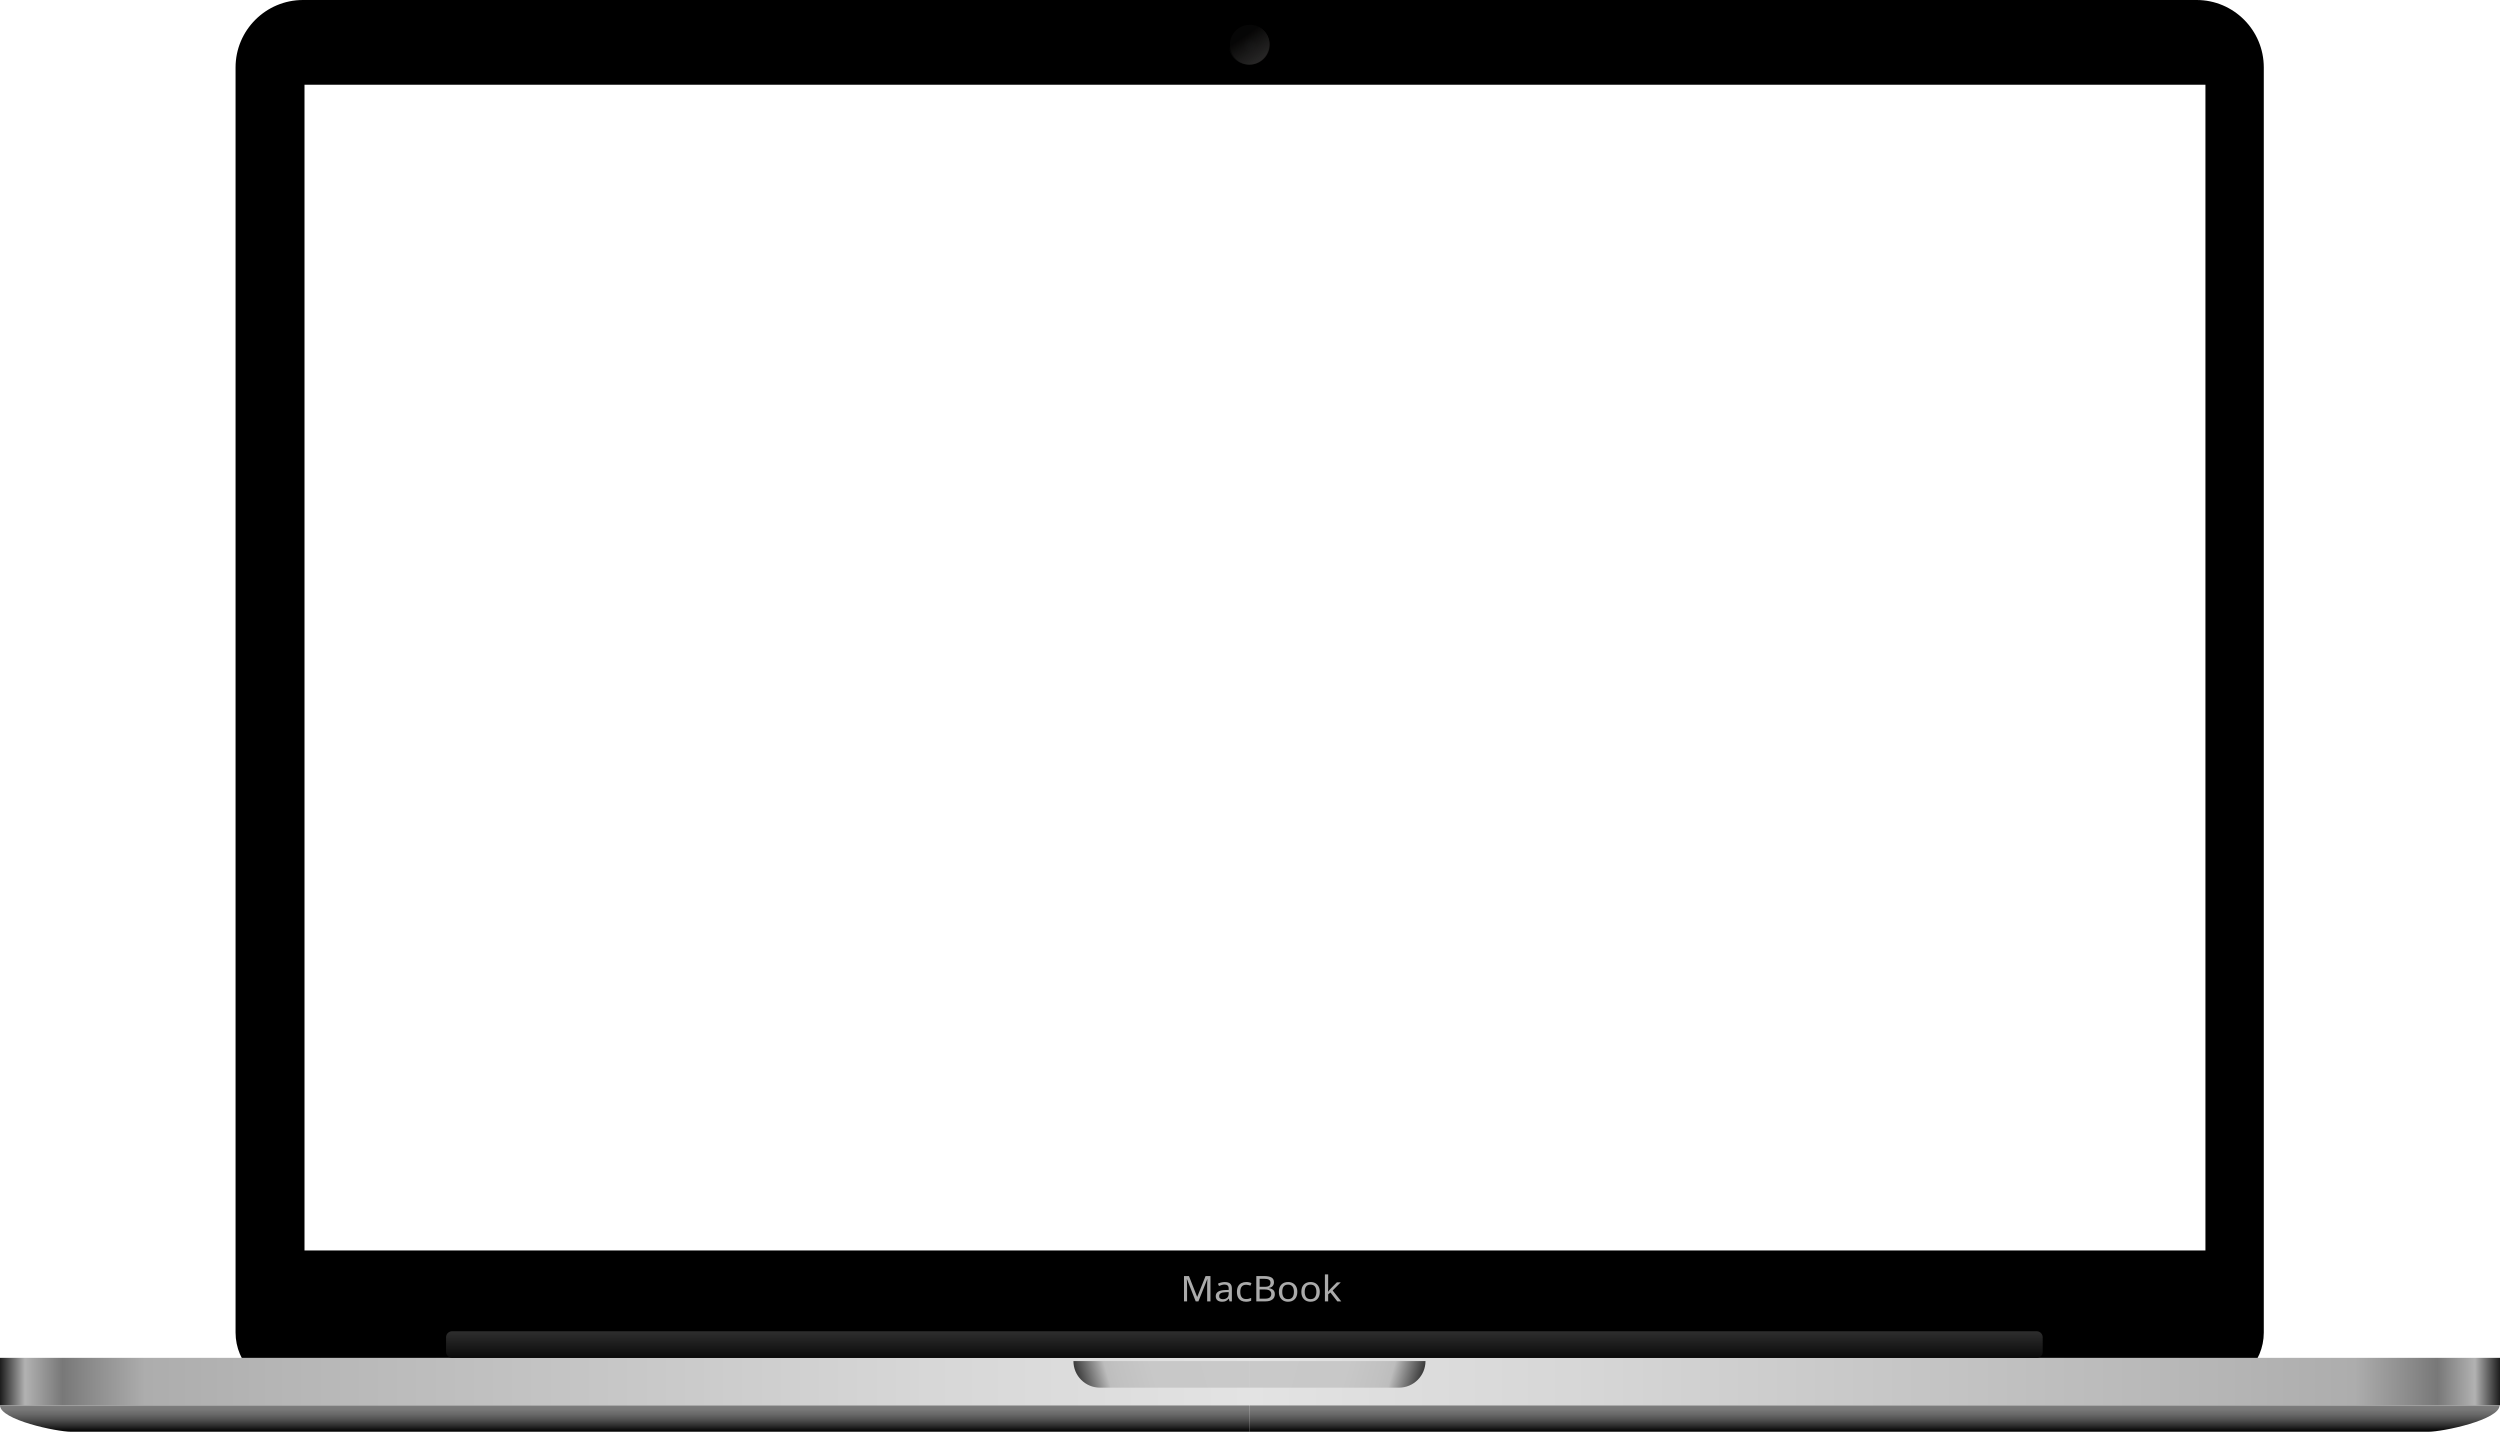
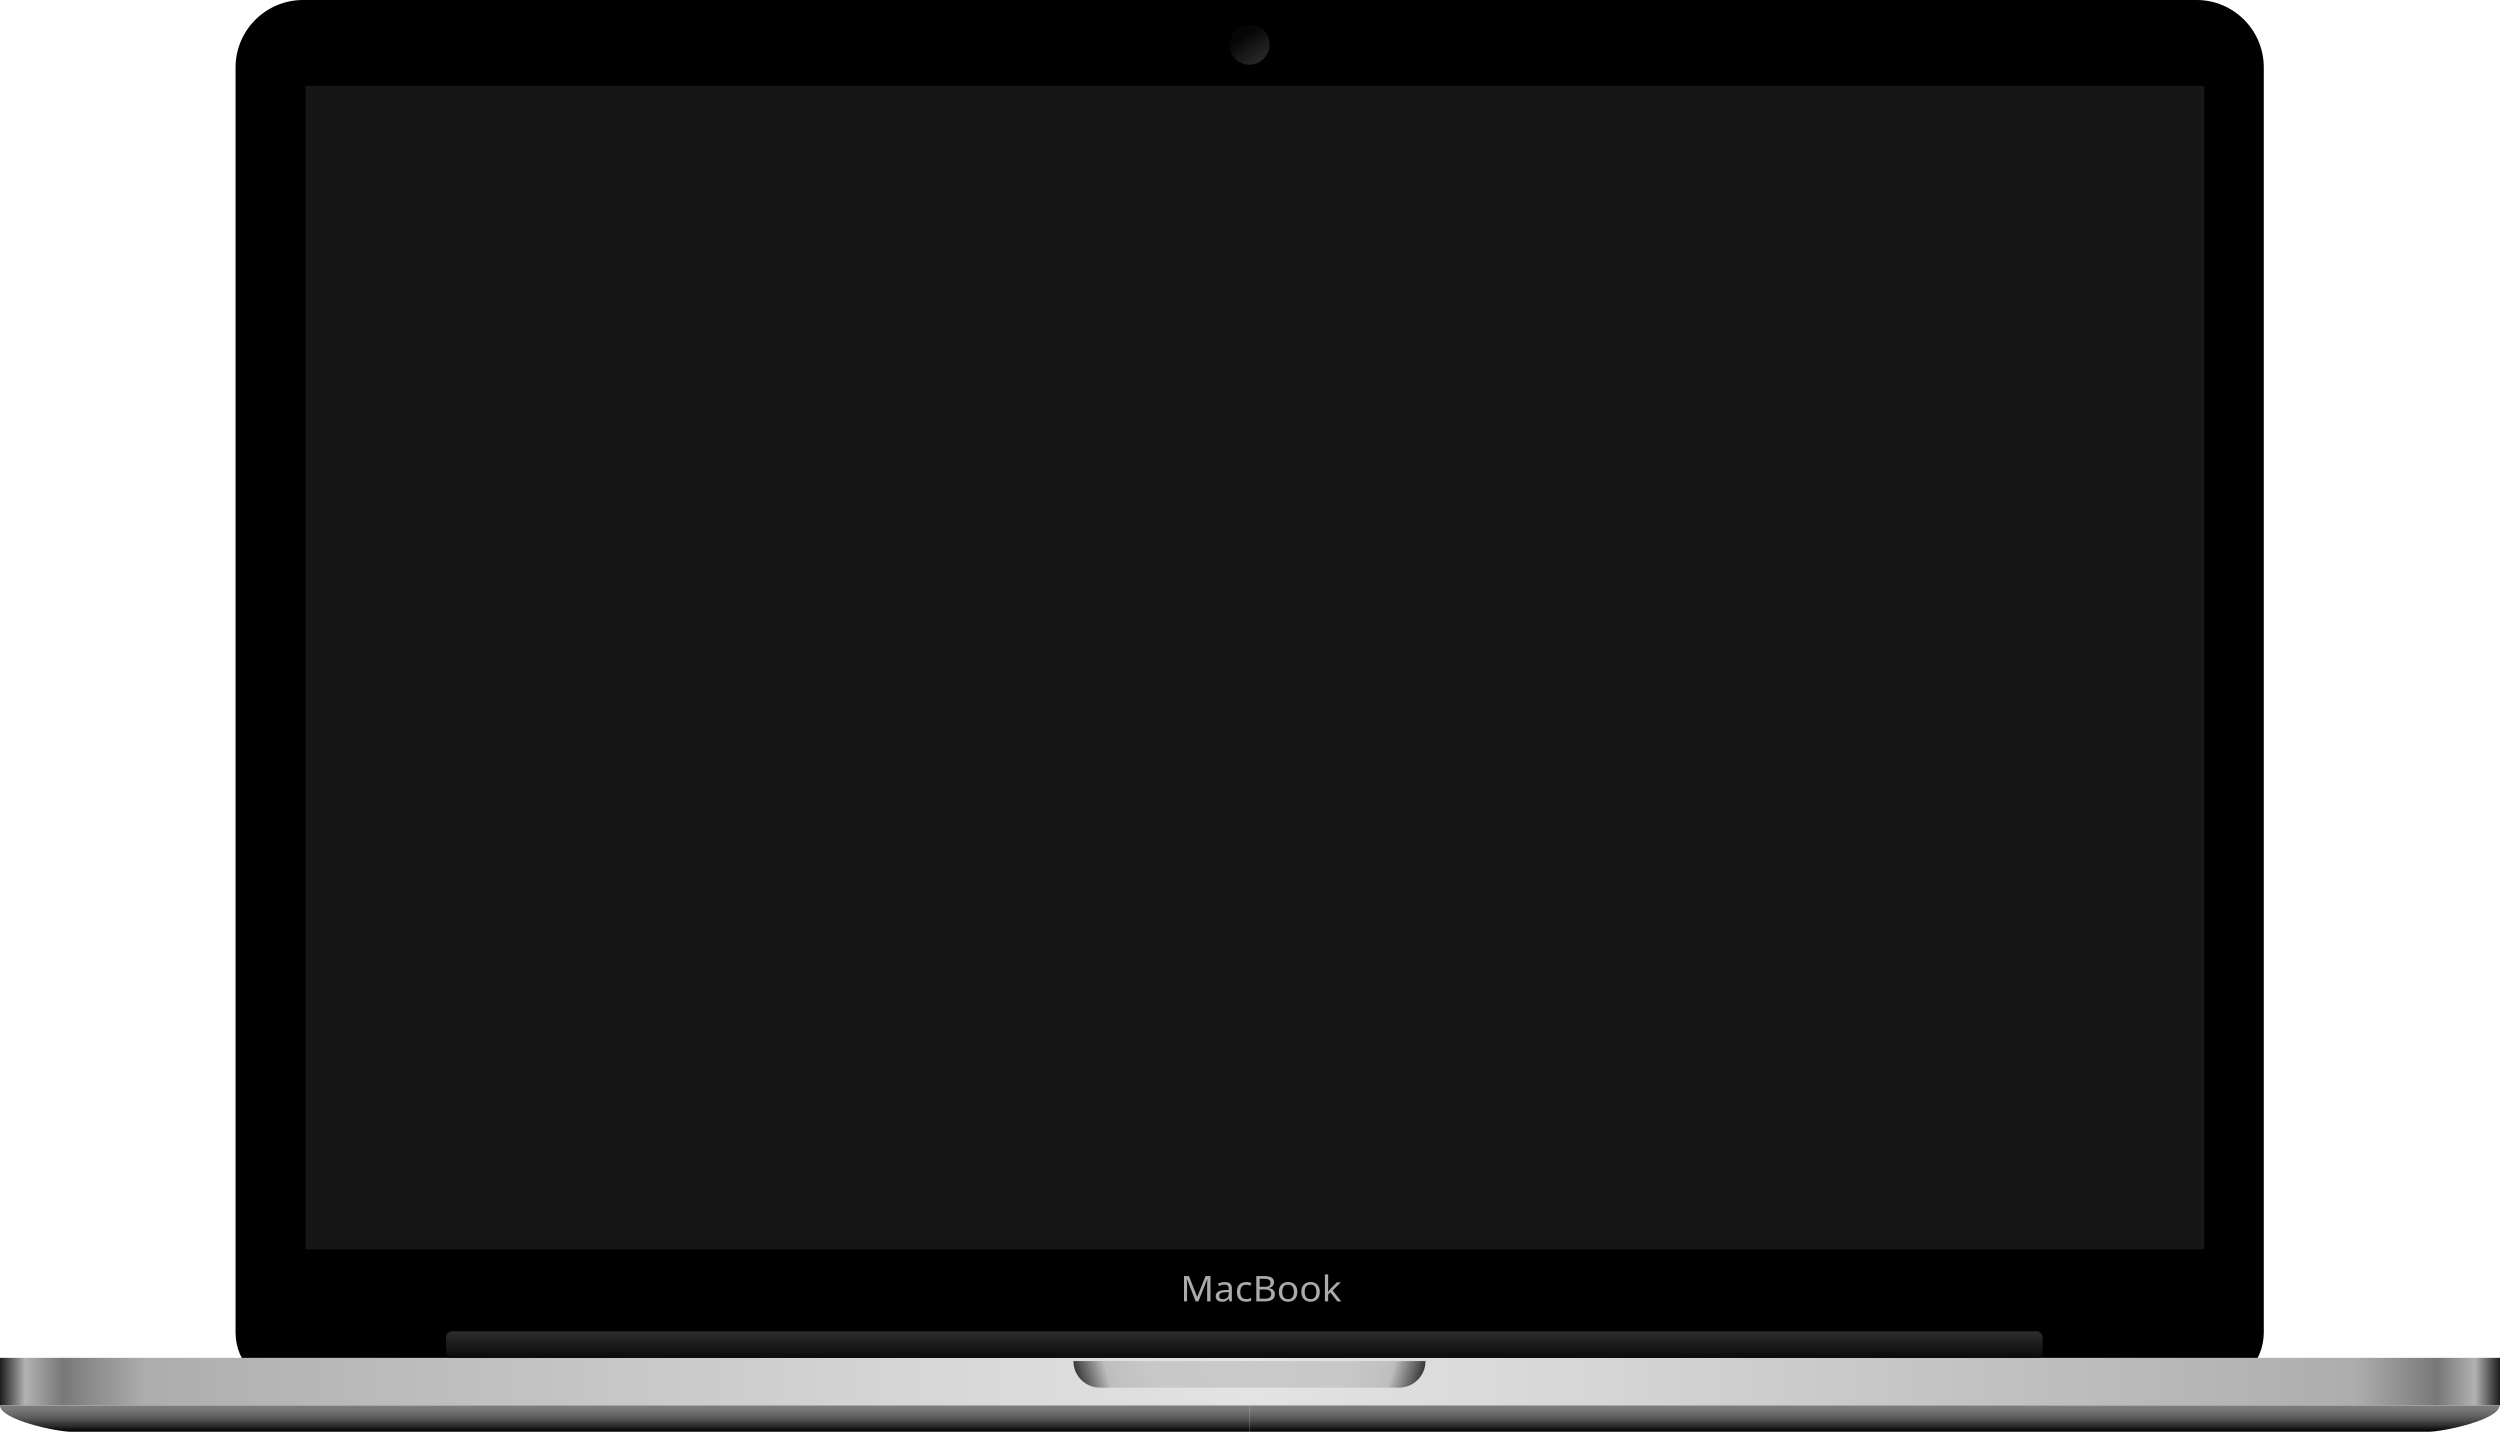
- <svg xmlns="http://www.w3.org/2000/svg" version="1.1" id="Слой_2" x="0px" y="0px" viewBox="0 0 1156.8 662.5" style="enable-background:new 0 0 1156.8 662.5;" xml:space="preserve">
+ <svg xmlns="http://www.w3.org/2000/svg" version="1.1" id="Слой_2_1_" x="0px" y="0px" viewBox="0 0 1156.8 662.5" style="enable-background:new 0 0 1156.8 662.5;" xml:space="preserve">
  <style type="text/css">
	.st0{fill:url(#SVGID_1_);}
	.st1{fill:url(#SVGID_2_);}
	.st2{fill:url(#SVGID_3_);}
	.st3{fill:url(#SVGID_4_);}
	.st4{fill:url(#SVGID_5_);}
	.st5{fill:url(#SVGID_6_);}
	.st6{fill:url(#SVGID_7_);}
	.st7{fill:url(#SVGID_8_);}
	.st8{fill:url(#SVGID_9_);}
	.st9{fill:#ABABAB;}
- 	.st10{font-family:'MyriadPro-Regular';}
+ 	.st10{font-family:'ArialMT';}
	.st11{font-size:16.401px;}
+ 	.st12{fill:#161616;stroke:#000000;stroke-miterlimit:10;}
</style>
-   <path d="M1016.4,0H140.2c-17.2,0-31.2,14-31.2,31.2v585.4c0,14.1,11.4,25.5,25.5,25.5H1022c14.1,0,25.5-11.4,25.5-25.5V31.2  C1047.5,14,1033.6,0,1016.4,0z M1020.5,578.6H140.9V39.2h879.6V578.6z" />
-   <linearGradient id="SVGID_1_" gradientUnits="userSpaceOnUse" x1="0" y1="639.324" x2="578.667" y2="639.324">
+   <path d="M1016.4,0H140.2C123,0,109,14,109,31.2v585.4c0,14.1,11.4,25.5,25.5,25.5H1022c14.1,0,25.5-11.4,25.5-25.5V31.2  C1047.5,14,1033.6,0,1016.4,0z M1020.5,578.6H140.9V39.2h879.6V578.6z" />
+   <linearGradient id="SVGID_1_" gradientUnits="userSpaceOnUse" x1="0" y1="22.699" x2="578.7" y2="22.699" gradientTransform="matrix(1 0 0 -1 0 661.9993)">
    <stop offset="0" style="stop-color:#1C1C1C" />
    <stop offset="2.000000e-02" style="stop-color:#B2B2B2" />
    <stop offset="5.000000e-02" style="stop-color:#787878" />
    <stop offset="7.001752e-02" style="stop-color:#898989" />
    <stop offset="0.116" style="stop-color:#ADADAD" />
    <stop offset="0.218" style="stop-color:#B5B5B5" />
    <stop offset="0.724" style="stop-color:#D6D6D6" />
    <stop offset="1" style="stop-color:#E3E3E3" />
  </linearGradient>
  <rect y="628.3" class="st0" width="578.7" height="22" />
-   <linearGradient id="SVGID_2_" gradientUnits="userSpaceOnUse" x1="500.942" y1="646.473" x2="576.826" y2="624.714">
+   <linearGradient id="SVGID_2_" gradientUnits="userSpaceOnUse" x1="500.967" y1="15.574" x2="576.83" y2="37.327" gradientTransform="matrix(1 0 0 -1 0 661.9993)">
    <stop offset="0" style="stop-color:#383838" />
    <stop offset="0.176" style="stop-color:#BDBDBD" />
    <stop offset="0.238" style="stop-color:#C1C1C1" />
    <stop offset="0.44" style="stop-color:#C8C8C8" />
    <stop offset="1" style="stop-color:#C9C9C9" />
  </linearGradient>
  <path class="st1" d="M578.3,642.1H509c-6.8,0-12.3-5.5-12.3-12.3l0,0h81.6V642.1z" />
-   <linearGradient id="SVGID_3_" gradientUnits="userSpaceOnUse" x1="289.15" y1="662.531" x2="289.15" y2="650.322">
+   <linearGradient id="SVGID_3_" gradientUnits="userSpaceOnUse" x1="289.15" y1="-0.532" x2="289.15" y2="11.668" gradientTransform="matrix(1 0 0 -1 0 661.9993)">
    <stop offset="0" style="stop-color:#000000" />
    <stop offset="0.228" style="stop-color:#2C2C2C" />
    <stop offset="0.45" style="stop-color:#4F4F4F" />
    <stop offset="0.658" style="stop-color:#686868" />
    <stop offset="0.848" style="stop-color:#787878" />
    <stop offset="1" style="stop-color:#7D7D7D" />
  </linearGradient>
-   <path class="st2" d="M578.3,662.5H32.9c-6.7,0-32.9-5.5-32.9-12.2v0h578.3V662.5z" />
-   <linearGradient id="SVGID_4_" gradientUnits="userSpaceOnUse" x1="-416.117" y1="639.324" x2="162.55" y2="639.324" gradientTransform="matrix(-1 0 0 1 740.6671 0)">
+   <path class="st2" d="M578.3,662.5H32.9C26.2,662.5,0,657,0,650.3l0,0h578.3V662.5z" />
+   <linearGradient id="SVGID_4_" gradientUnits="userSpaceOnUse" x1="-540.133" y1="22.699" x2="38.567" y2="22.699" gradientTransform="matrix(-1 0 0 -1 616.6671 661.9993)">
    <stop offset="0" style="stop-color:#1C1C1C" />
    <stop offset="2.000000e-02" style="stop-color:#B2B2B2" />
    <stop offset="5.000000e-02" style="stop-color:#787878" />
    <stop offset="7.001752e-02" style="stop-color:#898989" />
    <stop offset="0.116" style="stop-color:#ADADAD" />
    <stop offset="0.218" style="stop-color:#B5B5B5" />
    <stop offset="0.724" style="stop-color:#D6D6D6" />
    <stop offset="1" style="stop-color:#E3E3E3" />
  </linearGradient>
  <polygon class="st3" points="578.1,650.3 1156.8,650.3 1156.8,628.3 578.1,628.3 " />
-   <linearGradient id="SVGID_5_" gradientUnits="userSpaceOnUse" x1="109.269" y1="646.473" x2="185.154" y2="624.714" gradientTransform="matrix(-1 0 0 1 764.6671 0)">
+   <linearGradient id="SVGID_5_" gradientUnits="userSpaceOnUse" x1="-14.666" y1="15.574" x2="61.197" y2="37.327" gradientTransform="matrix(-1 0 0 -1 640.6671 661.9993)">
    <stop offset="0" style="stop-color:#383838" />
    <stop offset="0.176" style="stop-color:#BDBDBD" />
    <stop offset="0.238" style="stop-color:#C1C1C1" />
    <stop offset="0.44" style="stop-color:#C8C8C8" />
    <stop offset="1" style="stop-color:#C9C9C9" />
  </linearGradient>
  <path class="st4" d="M578,642.1h69.3c6.8,0,12.3-5.5,12.3-12.3l0,0H578V642.1z" />
-   <radialGradient id="SVGID_6_" cx="578.514" cy="20.507" r="8.966" gradientTransform="matrix(1.0243 0 0 1.0243 -14.2557 -0.2801)" gradientUnits="userSpaceOnUse">
+   <radialGradient id="SVGID_6_" cx="577.027" cy="643.129" r="8.974" gradientTransform="matrix(1.0243 0 0 -1.0243 -12.7491 679.4825)" gradientUnits="userSpaceOnUse">
    <stop offset="0" style="stop-color:#474747;stop-opacity:0.45" />
    <stop offset="0.327" style="stop-color:#282523;stop-opacity:0.71" />
  </radialGradient>
  <circle class="st5" cx="578.3" cy="20.7" r="9.2" />
-   <linearGradient id="SVGID_7_" gradientUnits="userSpaceOnUse" x1="-171.15" y1="662.531" x2="-171.15" y2="650.322" gradientTransform="matrix(-1 0 0 1 696.3006 0)">
+   <linearGradient id="SVGID_7_" gradientUnits="userSpaceOnUse" x1="-295.149" y1="-0.532" x2="-295.149" y2="11.668" gradientTransform="matrix(-1 0 0 -1 572.3006 661.9993)">
    <stop offset="0" style="stop-color:#000000" />
    <stop offset="0.228" style="stop-color:#2C2C2C" />
    <stop offset="0.45" style="stop-color:#4F4F4F" />
    <stop offset="0.658" style="stop-color:#686868" />
    <stop offset="0.848" style="stop-color:#787878" />
    <stop offset="1" style="stop-color:#7D7D7D" />
  </linearGradient>
-   <path class="st6" d="M578.3,662.5h545.4c6.7,0,32.9-5.5,32.9-12.2v0H578.3V662.5z" />
-   <linearGradient id="SVGID_8_" gradientUnits="userSpaceOnUse" x1="575.836" y1="628.326" x2="575.836" y2="615.913">
+   <path class="st6" d="M578.3,662.5h545.4c6.7,0,32.9-5.5,32.9-12.2l0,0H578.3V662.5z" />
+   <linearGradient id="SVGID_8_" gradientUnits="userSpaceOnUse" x1="575.803" y1="33.673" x2="575.803" y2="46.087" gradientTransform="matrix(1 0 0 -1 0 661.9993)">
    <stop offset="0" style="stop-color:#0A0A0A" />
    <stop offset="0.991" style="stop-color:#2E2E2E" />
  </linearGradient>
  <path class="st7" d="M942.4,628.3H209.2c-1.6,0-2.8-1.3-2.8-2.8v-6.7c0-1.6,1.3-2.8,2.8-2.8h733.2c1.6,0,2.8,1.3,2.8,2.8v6.7  C945.3,627.1,944,628.3,942.4,628.3z" />
-   <linearGradient id="SVGID_9_" gradientUnits="userSpaceOnUse" x1="572.692" y1="12.713" x2="583.207" y2="28.302">
+   <linearGradient id="SVGID_9_" gradientUnits="userSpaceOnUse" x1="572.661" y1="649.266" x2="583.175" y2="633.678" gradientTransform="matrix(1 0 0 -1 0 661.9993)">
    <stop offset="0.269" style="stop-color:#000000;stop-opacity:0.77" />
    <stop offset="1" style="stop-color:#2E2E2E;stop-opacity:0.64" />
  </linearGradient>
  <circle class="st8" cx="577.9" cy="20.5" r="9.4" />
-   <text transform="matrix(1.0474 0 0 1 546.1872 602.1713)" class="st9 st10 st11">MacBook</text>
+   <text transform="matrix(1.0474 0 0 1 546.1875 602.1713)" class="st9 st10 st11">MacBook</text>
+   <rect x="140.9" y="39.2" class="st12" width="879.6" height="539.4" />
</svg>
